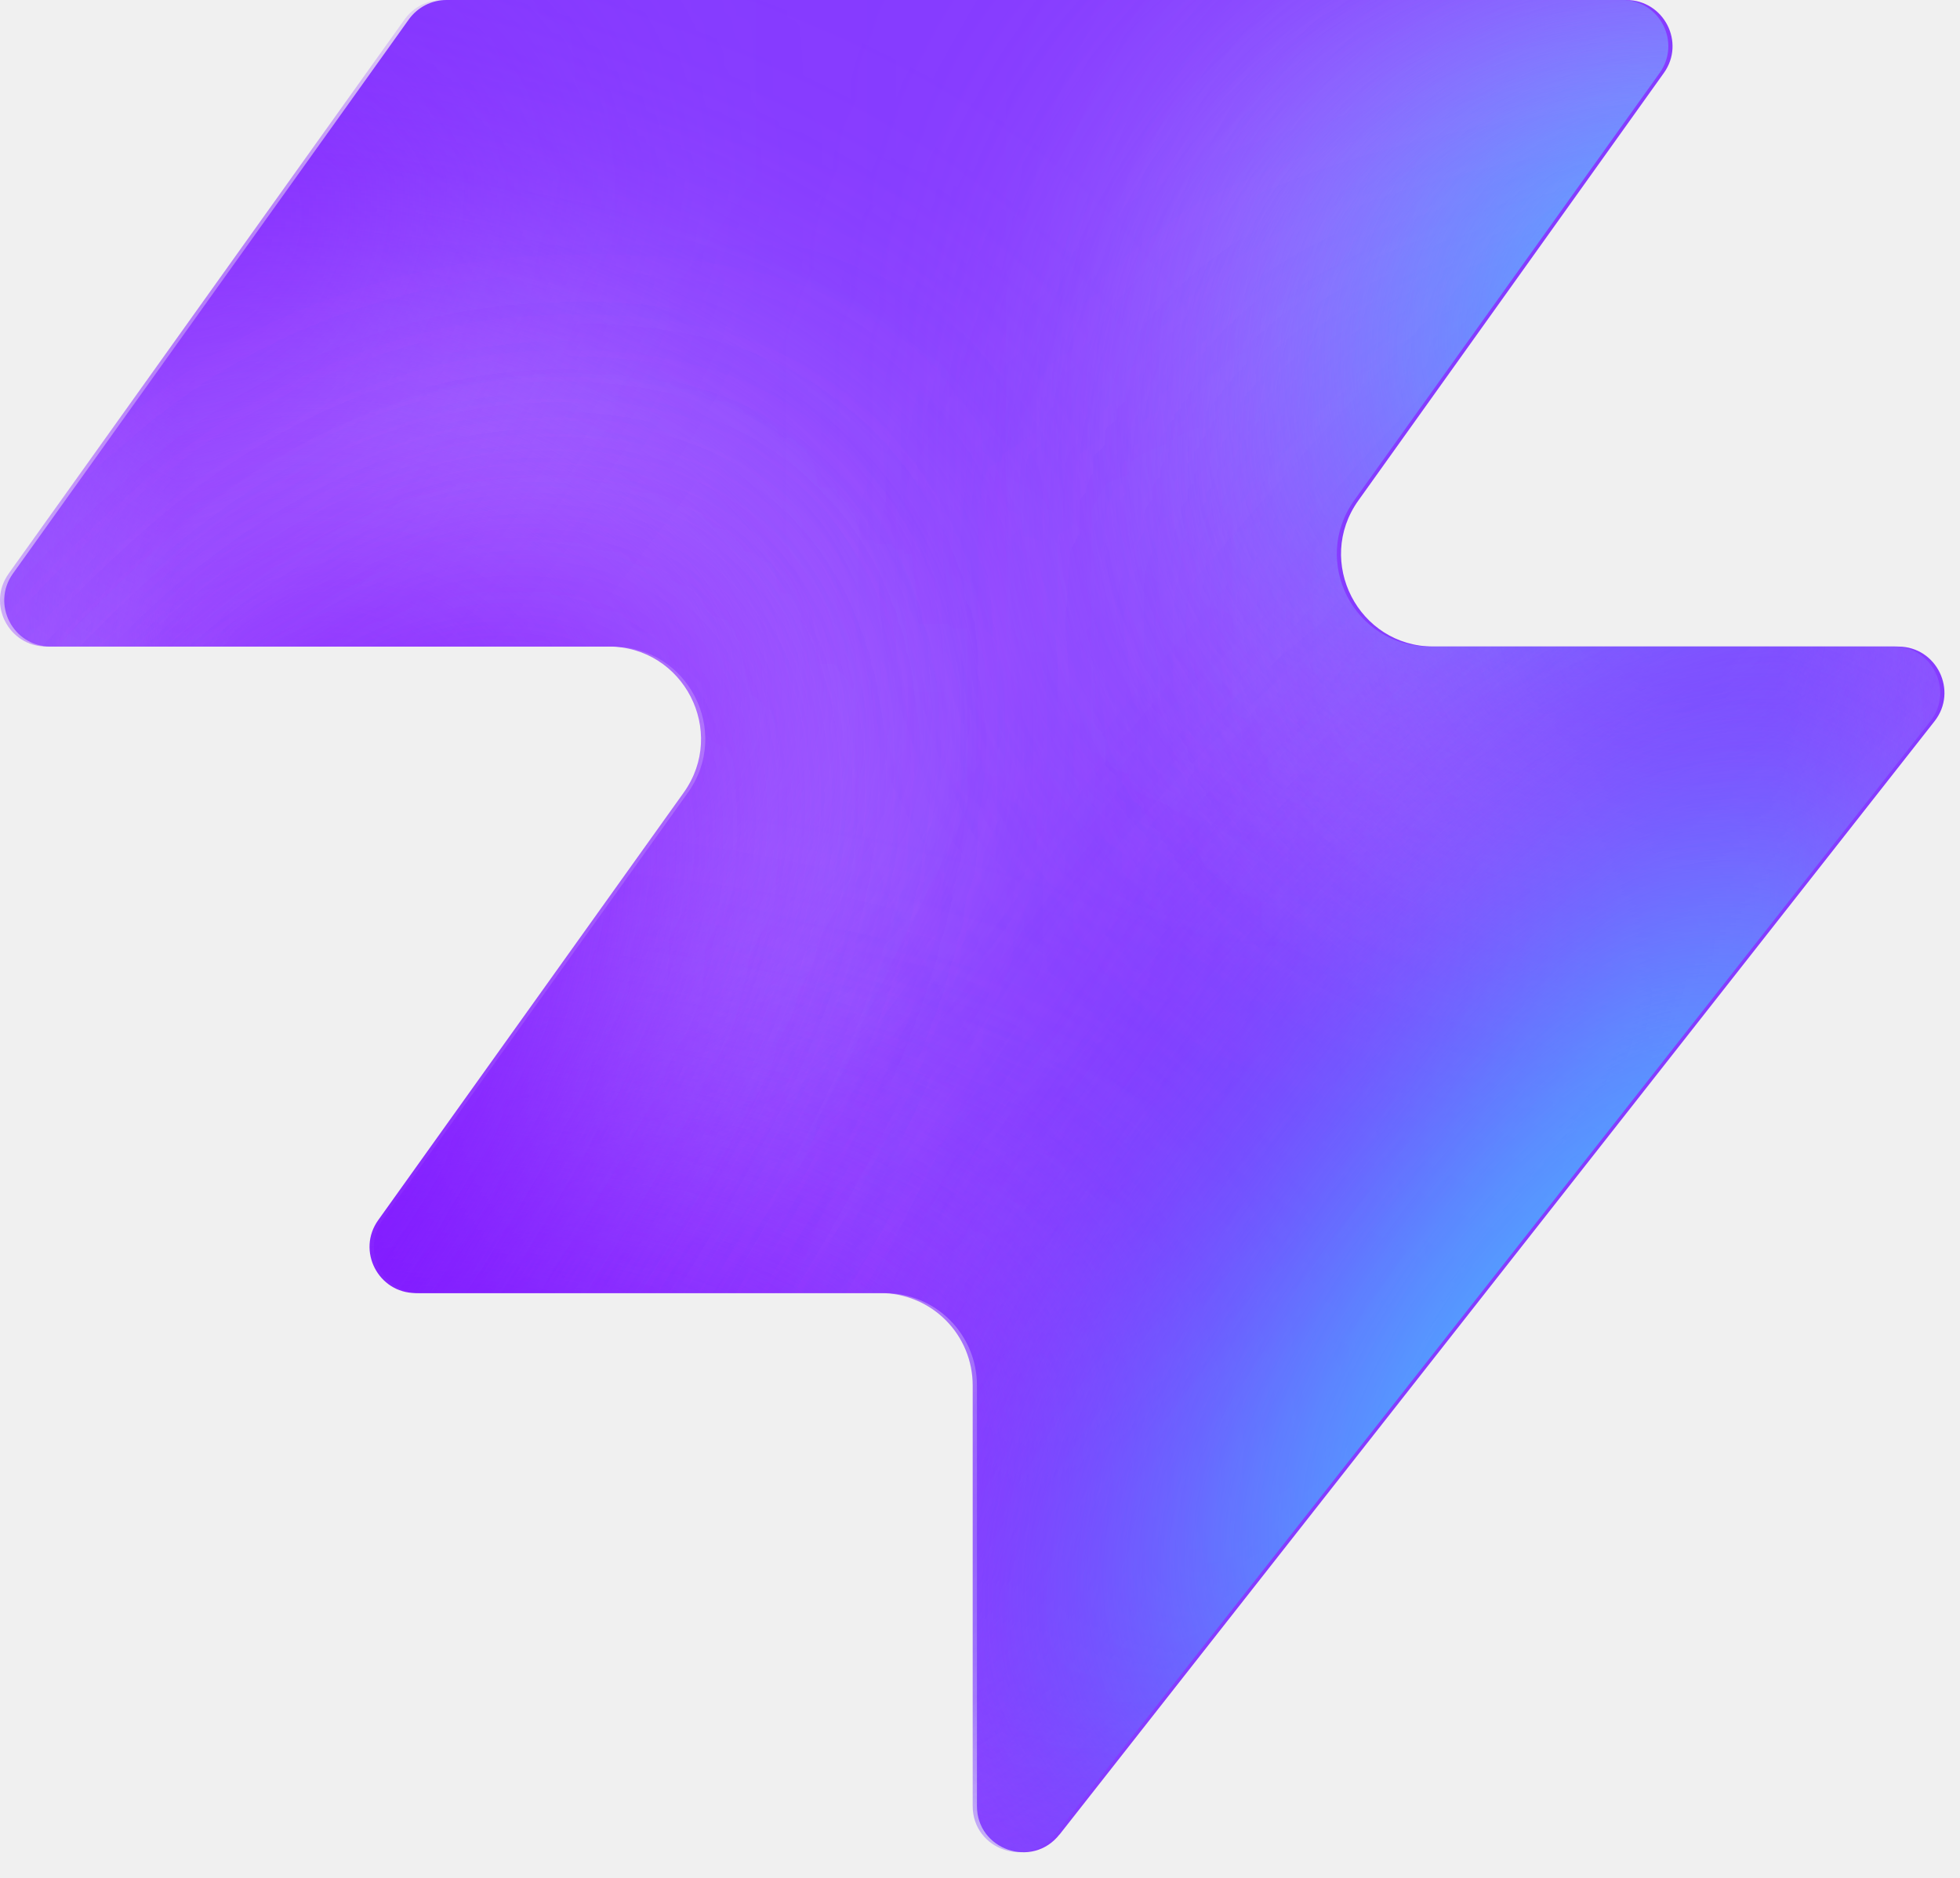
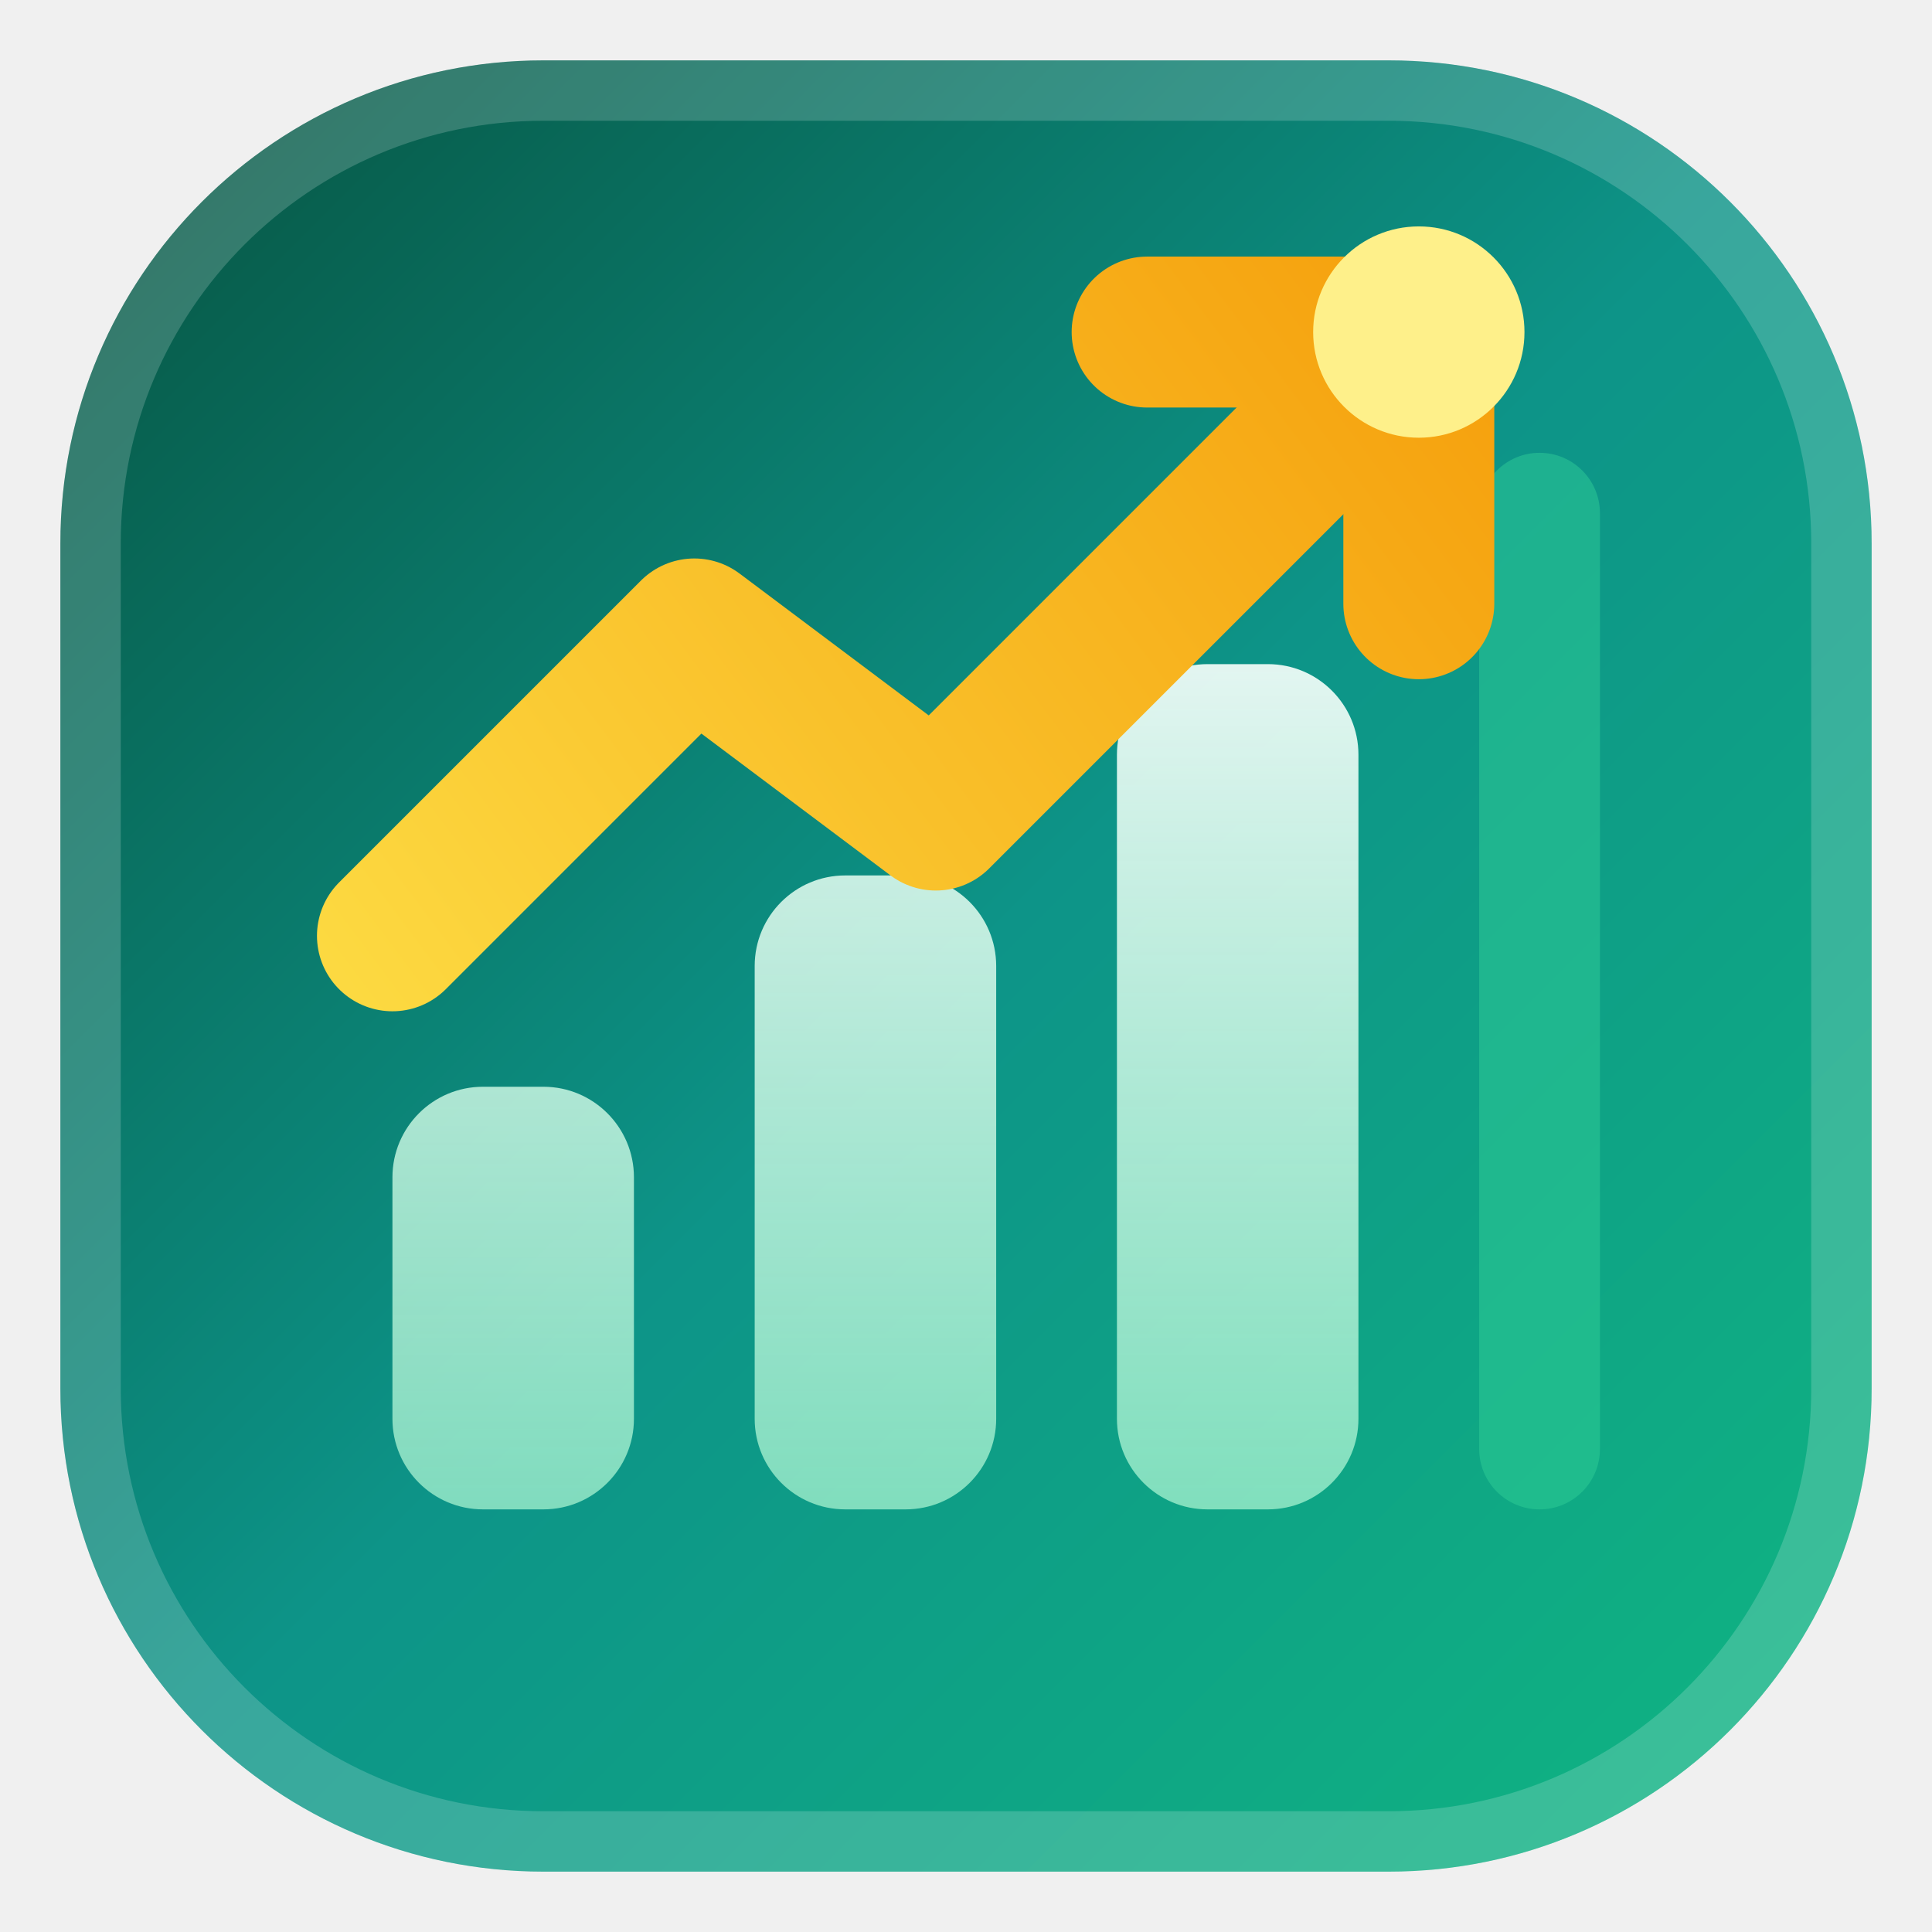
- <svg xmlns="http://www.w3.org/2000/svg" width="48" height="46" fill="none" viewBox="0 0 48 46">
-   <path fill="#863bff" d="M25.946 44.938c-.664.845-2.021.375-2.021-.698V33.937a2.26 2.26 0 0 0-2.262-2.262H10.287c-.92 0-1.456-1.04-.92-1.788l7.48-10.471c1.07-1.497 0-3.578-1.842-3.578H1.237c-.92 0-1.456-1.04-.92-1.788L10.013.474c.214-.297.556-.474.92-.474h28.894c.92 0 1.456 1.04.92 1.788l-7.48 10.471c-1.07 1.498 0 3.579 1.842 3.579h11.377c.943 0 1.473 1.088.89 1.83L25.947 44.94z" style="fill:#863bff;fill:color(display-p3 .525 .23 1);fill-opacity:1" />
-   <mask id="a" width="48" height="46" x="0" y="0" maskUnits="userSpaceOnUse" style="mask-type:alpha">
-     <path fill="#000" d="M25.842 44.938c-.664.844-2.021.375-2.021-.698V33.937a2.26 2.26 0 0 0-2.262-2.262H10.183c-.92 0-1.456-1.04-.92-1.788l7.48-10.471c1.07-1.498 0-3.579-1.842-3.579H1.133c-.92 0-1.456-1.04-.92-1.787L9.91.473c.214-.297.556-.474.92-.474h28.894c.92 0 1.456 1.04.92 1.788l-7.48 10.471c-1.07 1.498 0 3.578 1.842 3.578h11.377c.943 0 1.473 1.088.89 1.832L25.843 44.94z" style="fill:#000;fill-opacity:1" />
-   </mask>
-   <g mask="url(#a)">
-     <g filter="url(#b)">
-       <ellipse cx="5.508" cy="14.704" fill="#ede6ff" rx="5.508" ry="14.704" style="fill:#ede6ff;fill:color(display-p3 .927 .903 1);fill-opacity:1" transform="matrix(.00324 1 1 -.00324 -4.47 31.516)" />
-     </g>
-     <g filter="url(#c)">
-       <ellipse cx="10.399" cy="29.851" fill="#ede6ff" rx="10.399" ry="29.851" style="fill:#ede6ff;fill:color(display-p3 .927 .903 1);fill-opacity:1" transform="matrix(.00324 1 1 -.00324 -39.328 7.883)" />
-     </g>
-     <g filter="url(#d)">
-       <ellipse cx="5.508" cy="30.487" fill="#7e14ff" rx="5.508" ry="30.487" style="fill:#7e14ff;fill:color(display-p3 .492 .077 1);fill-opacity:1" transform="rotate(89.814 -25.913 -14.639)scale(1 -1)" />
-     </g>
-     <g filter="url(#e)">
-       <ellipse cx="5.508" cy="30.599" fill="#7e14ff" rx="5.508" ry="30.599" style="fill:#7e14ff;fill:color(display-p3 .492 .077 1);fill-opacity:1" transform="rotate(89.814 -32.644 -3.334)scale(1 -1)" />
-     </g>
-     <g filter="url(#f)">
-       <ellipse cx="5.508" cy="30.599" fill="#7e14ff" rx="5.508" ry="30.599" style="fill:#7e14ff;fill:color(display-p3 .492 .077 1);fill-opacity:1" transform="matrix(.00324 1 1 -.00324 -34.34 30.47)" />
-     </g>
-     <g filter="url(#g)">
-       <ellipse cx="14.072" cy="22.078" fill="#ede6ff" rx="14.072" ry="22.078" style="fill:#ede6ff;fill:color(display-p3 .927 .903 1);fill-opacity:1" transform="rotate(93.35 24.506 48.493)scale(-1 1)" />
-     </g>
-     <g filter="url(#h)">
-       <ellipse cx="3.47" cy="21.501" fill="#7e14ff" rx="3.47" ry="21.501" style="fill:#7e14ff;fill:color(display-p3 .492 .077 1);fill-opacity:1" transform="rotate(89.009 28.708 47.59)scale(-1 1)" />
-     </g>
-     <g filter="url(#i)">
-       <ellipse cx="3.47" cy="21.501" fill="#7e14ff" rx="3.47" ry="21.501" style="fill:#7e14ff;fill:color(display-p3 .492 .077 1);fill-opacity:1" transform="rotate(89.009 28.708 47.59)scale(-1 1)" />
-     </g>
-     <g filter="url(#j)">
-       <ellipse cx=".387" cy="8.972" fill="#7e14ff" rx="4.407" ry="29.108" style="fill:#7e14ff;fill:color(display-p3 .492 .077 1);fill-opacity:1" transform="rotate(39.51 .387 8.972)" />
-     </g>
-     <g filter="url(#k)">
-       <ellipse cx="47.523" cy="-6.092" fill="#7e14ff" rx="4.407" ry="29.108" style="fill:#7e14ff;fill:color(display-p3 .492 .077 1);fill-opacity:1" transform="rotate(37.892 47.523 -6.092)" />
-     </g>
-     <g filter="url(#l)">
-       <ellipse cx="41.412" cy="6.333" fill="#47bfff" rx="5.971" ry="9.665" style="fill:#47bfff;fill:color(display-p3 .28 .748 1);fill-opacity:1" transform="rotate(37.892 41.412 6.333)" />
-     </g>
-     <g filter="url(#m)">
-       <ellipse cx="-1.879" cy="38.332" fill="#7e14ff" rx="4.407" ry="29.108" style="fill:#7e14ff;fill:color(display-p3 .492 .077 1);fill-opacity:1" transform="rotate(37.892 -1.88 38.332)" />
-     </g>
-     <g filter="url(#n)">
-       <ellipse cx="-1.879" cy="38.332" fill="#7e14ff" rx="4.407" ry="29.108" style="fill:#7e14ff;fill:color(display-p3 .492 .077 1);fill-opacity:1" transform="rotate(37.892 -1.88 38.332)" />
-     </g>
-     <g filter="url(#o)">
-       <ellipse cx="35.651" cy="29.907" fill="#7e14ff" rx="4.407" ry="29.108" style="fill:#7e14ff;fill:color(display-p3 .492 .077 1);fill-opacity:1" transform="rotate(37.892 35.651 29.907)" />
-     </g>
-     <g filter="url(#p)">
-       <ellipse cx="38.418" cy="32.4" fill="#47bfff" rx="5.971" ry="15.297" style="fill:#47bfff;fill:color(display-p3 .28 .748 1);fill-opacity:1" transform="rotate(37.892 38.418 32.4)" />
-     </g>
-   </g>
+ <svg xmlns="http://www.w3.org/2000/svg" viewBox="0 0 64 64" fill="none">
  <defs>
-     <filter id="b" width="60.045" height="41.654" x="-19.77" y="16.149" color-interpolation-filters="sRGB" filterUnits="userSpaceOnUse">
-       <feFlood flood-opacity="0" result="BackgroundImageFix" />
-       <feBlend in="SourceGraphic" in2="BackgroundImageFix" result="shape" />
-       <feGaussianBlur result="effect1_foregroundBlur_2002_17158" stdDeviation="7.659" />
-     </filter>
-     <filter id="c" width="90.34" height="51.437" x="-54.613" y="-7.533" color-interpolation-filters="sRGB" filterUnits="userSpaceOnUse">
-       <feFlood flood-opacity="0" result="BackgroundImageFix" />
-       <feBlend in="SourceGraphic" in2="BackgroundImageFix" result="shape" />
-       <feGaussianBlur result="effect1_foregroundBlur_2002_17158" stdDeviation="7.659" />
-     </filter>
-     <filter id="d" width="79.355" height="29.4" x="-49.64" y="2.03" color-interpolation-filters="sRGB" filterUnits="userSpaceOnUse">
-       <feFlood flood-opacity="0" result="BackgroundImageFix" />
-       <feBlend in="SourceGraphic" in2="BackgroundImageFix" result="shape" />
-       <feGaussianBlur result="effect1_foregroundBlur_2002_17158" stdDeviation="4.596" />
-     </filter>
-     <filter id="e" width="79.579" height="29.4" x="-45.045" y="20.029" color-interpolation-filters="sRGB" filterUnits="userSpaceOnUse">
-       <feFlood flood-opacity="0" result="BackgroundImageFix" />
-       <feBlend in="SourceGraphic" in2="BackgroundImageFix" result="shape" />
-       <feGaussianBlur result="effect1_foregroundBlur_2002_17158" stdDeviation="4.596" />
-     </filter>
-     <filter id="f" width="79.579" height="29.4" x="-43.513" y="21.178" color-interpolation-filters="sRGB" filterUnits="userSpaceOnUse">
-       <feFlood flood-opacity="0" result="BackgroundImageFix" />
-       <feBlend in="SourceGraphic" in2="BackgroundImageFix" result="shape" />
-       <feGaussianBlur result="effect1_foregroundBlur_2002_17158" stdDeviation="4.596" />
-     </filter>
-     <filter id="g" width="74.749" height="58.852" x="15.756" y="-17.901" color-interpolation-filters="sRGB" filterUnits="userSpaceOnUse">
-       <feFlood flood-opacity="0" result="BackgroundImageFix" />
-       <feBlend in="SourceGraphic" in2="BackgroundImageFix" result="shape" />
-       <feGaussianBlur result="effect1_foregroundBlur_2002_17158" stdDeviation="7.659" />
-     </filter>
-     <filter id="h" width="61.377" height="25.362" x="23.548" y="2.284" color-interpolation-filters="sRGB" filterUnits="userSpaceOnUse">
-       <feFlood flood-opacity="0" result="BackgroundImageFix" />
-       <feBlend in="SourceGraphic" in2="BackgroundImageFix" result="shape" />
-       <feGaussianBlur result="effect1_foregroundBlur_2002_17158" stdDeviation="4.596" />
-     </filter>
-     <filter id="i" width="61.377" height="25.362" x="23.548" y="2.284" color-interpolation-filters="sRGB" filterUnits="userSpaceOnUse">
-       <feFlood flood-opacity="0" result="BackgroundImageFix" />
-       <feBlend in="SourceGraphic" in2="BackgroundImageFix" result="shape" />
-       <feGaussianBlur result="effect1_foregroundBlur_2002_17158" stdDeviation="4.596" />
-     </filter>
-     <filter id="j" width="56.045" height="63.649" x="-27.636" y="-22.853" color-interpolation-filters="sRGB" filterUnits="userSpaceOnUse">
-       <feFlood flood-opacity="0" result="BackgroundImageFix" />
-       <feBlend in="SourceGraphic" in2="BackgroundImageFix" result="shape" />
-       <feGaussianBlur result="effect1_foregroundBlur_2002_17158" stdDeviation="4.596" />
-     </filter>
-     <filter id="k" width="54.814" height="64.646" x="20.116" y="-38.415" color-interpolation-filters="sRGB" filterUnits="userSpaceOnUse">
-       <feFlood flood-opacity="0" result="BackgroundImageFix" />
-       <feBlend in="SourceGraphic" in2="BackgroundImageFix" result="shape" />
-       <feGaussianBlur result="effect1_foregroundBlur_2002_17158" stdDeviation="4.596" />
-     </filter>
-     <filter id="l" width="33.541" height="35.313" x="24.641" y="-11.323" color-interpolation-filters="sRGB" filterUnits="userSpaceOnUse">
-       <feFlood flood-opacity="0" result="BackgroundImageFix" />
-       <feBlend in="SourceGraphic" in2="BackgroundImageFix" result="shape" />
-       <feGaussianBlur result="effect1_foregroundBlur_2002_17158" stdDeviation="4.596" />
-     </filter>
-     <filter id="m" width="54.814" height="64.646" x="-29.286" y="6.009" color-interpolation-filters="sRGB" filterUnits="userSpaceOnUse">
-       <feFlood flood-opacity="0" result="BackgroundImageFix" />
-       <feBlend in="SourceGraphic" in2="BackgroundImageFix" result="shape" />
-       <feGaussianBlur result="effect1_foregroundBlur_2002_17158" stdDeviation="4.596" />
-     </filter>
-     <filter id="n" width="54.814" height="64.646" x="-29.286" y="6.009" color-interpolation-filters="sRGB" filterUnits="userSpaceOnUse">
-       <feFlood flood-opacity="0" result="BackgroundImageFix" />
-       <feBlend in="SourceGraphic" in2="BackgroundImageFix" result="shape" />
-       <feGaussianBlur result="effect1_foregroundBlur_2002_17158" stdDeviation="4.596" />
-     </filter>
-     <filter id="o" width="54.814" height="64.646" x="8.244" y="-2.416" color-interpolation-filters="sRGB" filterUnits="userSpaceOnUse">
-       <feFlood flood-opacity="0" result="BackgroundImageFix" />
-       <feBlend in="SourceGraphic" in2="BackgroundImageFix" result="shape" />
-       <feGaussianBlur result="effect1_foregroundBlur_2002_17158" stdDeviation="4.596" />
-     </filter>
-     <filter id="p" width="39.409" height="43.623" x="18.713" y="10.588" color-interpolation-filters="sRGB" filterUnits="userSpaceOnUse">
-       <feFlood flood-opacity="0" result="BackgroundImageFix" />
-       <feBlend in="SourceGraphic" in2="BackgroundImageFix" result="shape" />
-       <feGaussianBlur result="effect1_foregroundBlur_2002_17158" stdDeviation="4.596" />
-     </filter>
+     <linearGradient id="bg" x1="0" y1="0" x2="64" y2="64" gradientUnits="userSpaceOnUse">
+       <stop offset="0%" stop-color="#064e3b" />
+       <stop offset="50%" stop-color="#0d9488" />
+       <stop offset="100%" stop-color="#10b981" />
+     </linearGradient>
+     <linearGradient id="barGrad" x1="0" y1="18" x2="0" y2="50" gradientUnits="userSpaceOnUse">
+       <stop offset="0%" stop-color="#ffffff" stop-opacity="0.95" />
+       <stop offset="100%" stop-color="#a7f3d0" stop-opacity="0.75" />
+     </linearGradient>
+     <linearGradient id="arrowGrad" x1="12" y1="42" x2="52" y2="12" gradientUnits="userSpaceOnUse">
+       <stop offset="0%" stop-color="#fde047" />
+       <stop offset="100%" stop-color="#f59e0b" />
+     </linearGradient>
  </defs>
+   <rect x="2" y="2" width="60" height="60" rx="16" fill="url(#bg)" />
+   <rect x="3" y="3" width="58" height="58" rx="15" stroke="#ffffff" stroke-opacity="0.18" stroke-width="2" />
+   <rect x="13" y="36" width="8" height="14" rx="3" fill="url(#barGrad)" />
+   <rect x="25" y="29" width="8" height="21" rx="3" fill="url(#barGrad)" />
+   <rect x="37" y="22" width="8" height="28" rx="3" fill="url(#barGrad)" />
+   <rect x="49" y="15" width="4" height="35" rx="2" fill="#34d399" fill-opacity="0.45" />
+   <path d="M13 31 L23 21 L31 27 L47 11" stroke="url(#arrowGrad)" stroke-width="5" stroke-linecap="round" stroke-linejoin="round" />
+   <path d="M38 11 H47 V20" stroke="url(#arrowGrad)" stroke-width="5" stroke-linecap="round" stroke-linejoin="round" />
+   <circle cx="47" cy="11" r="3.5" fill="#fef08a" />
</svg>
